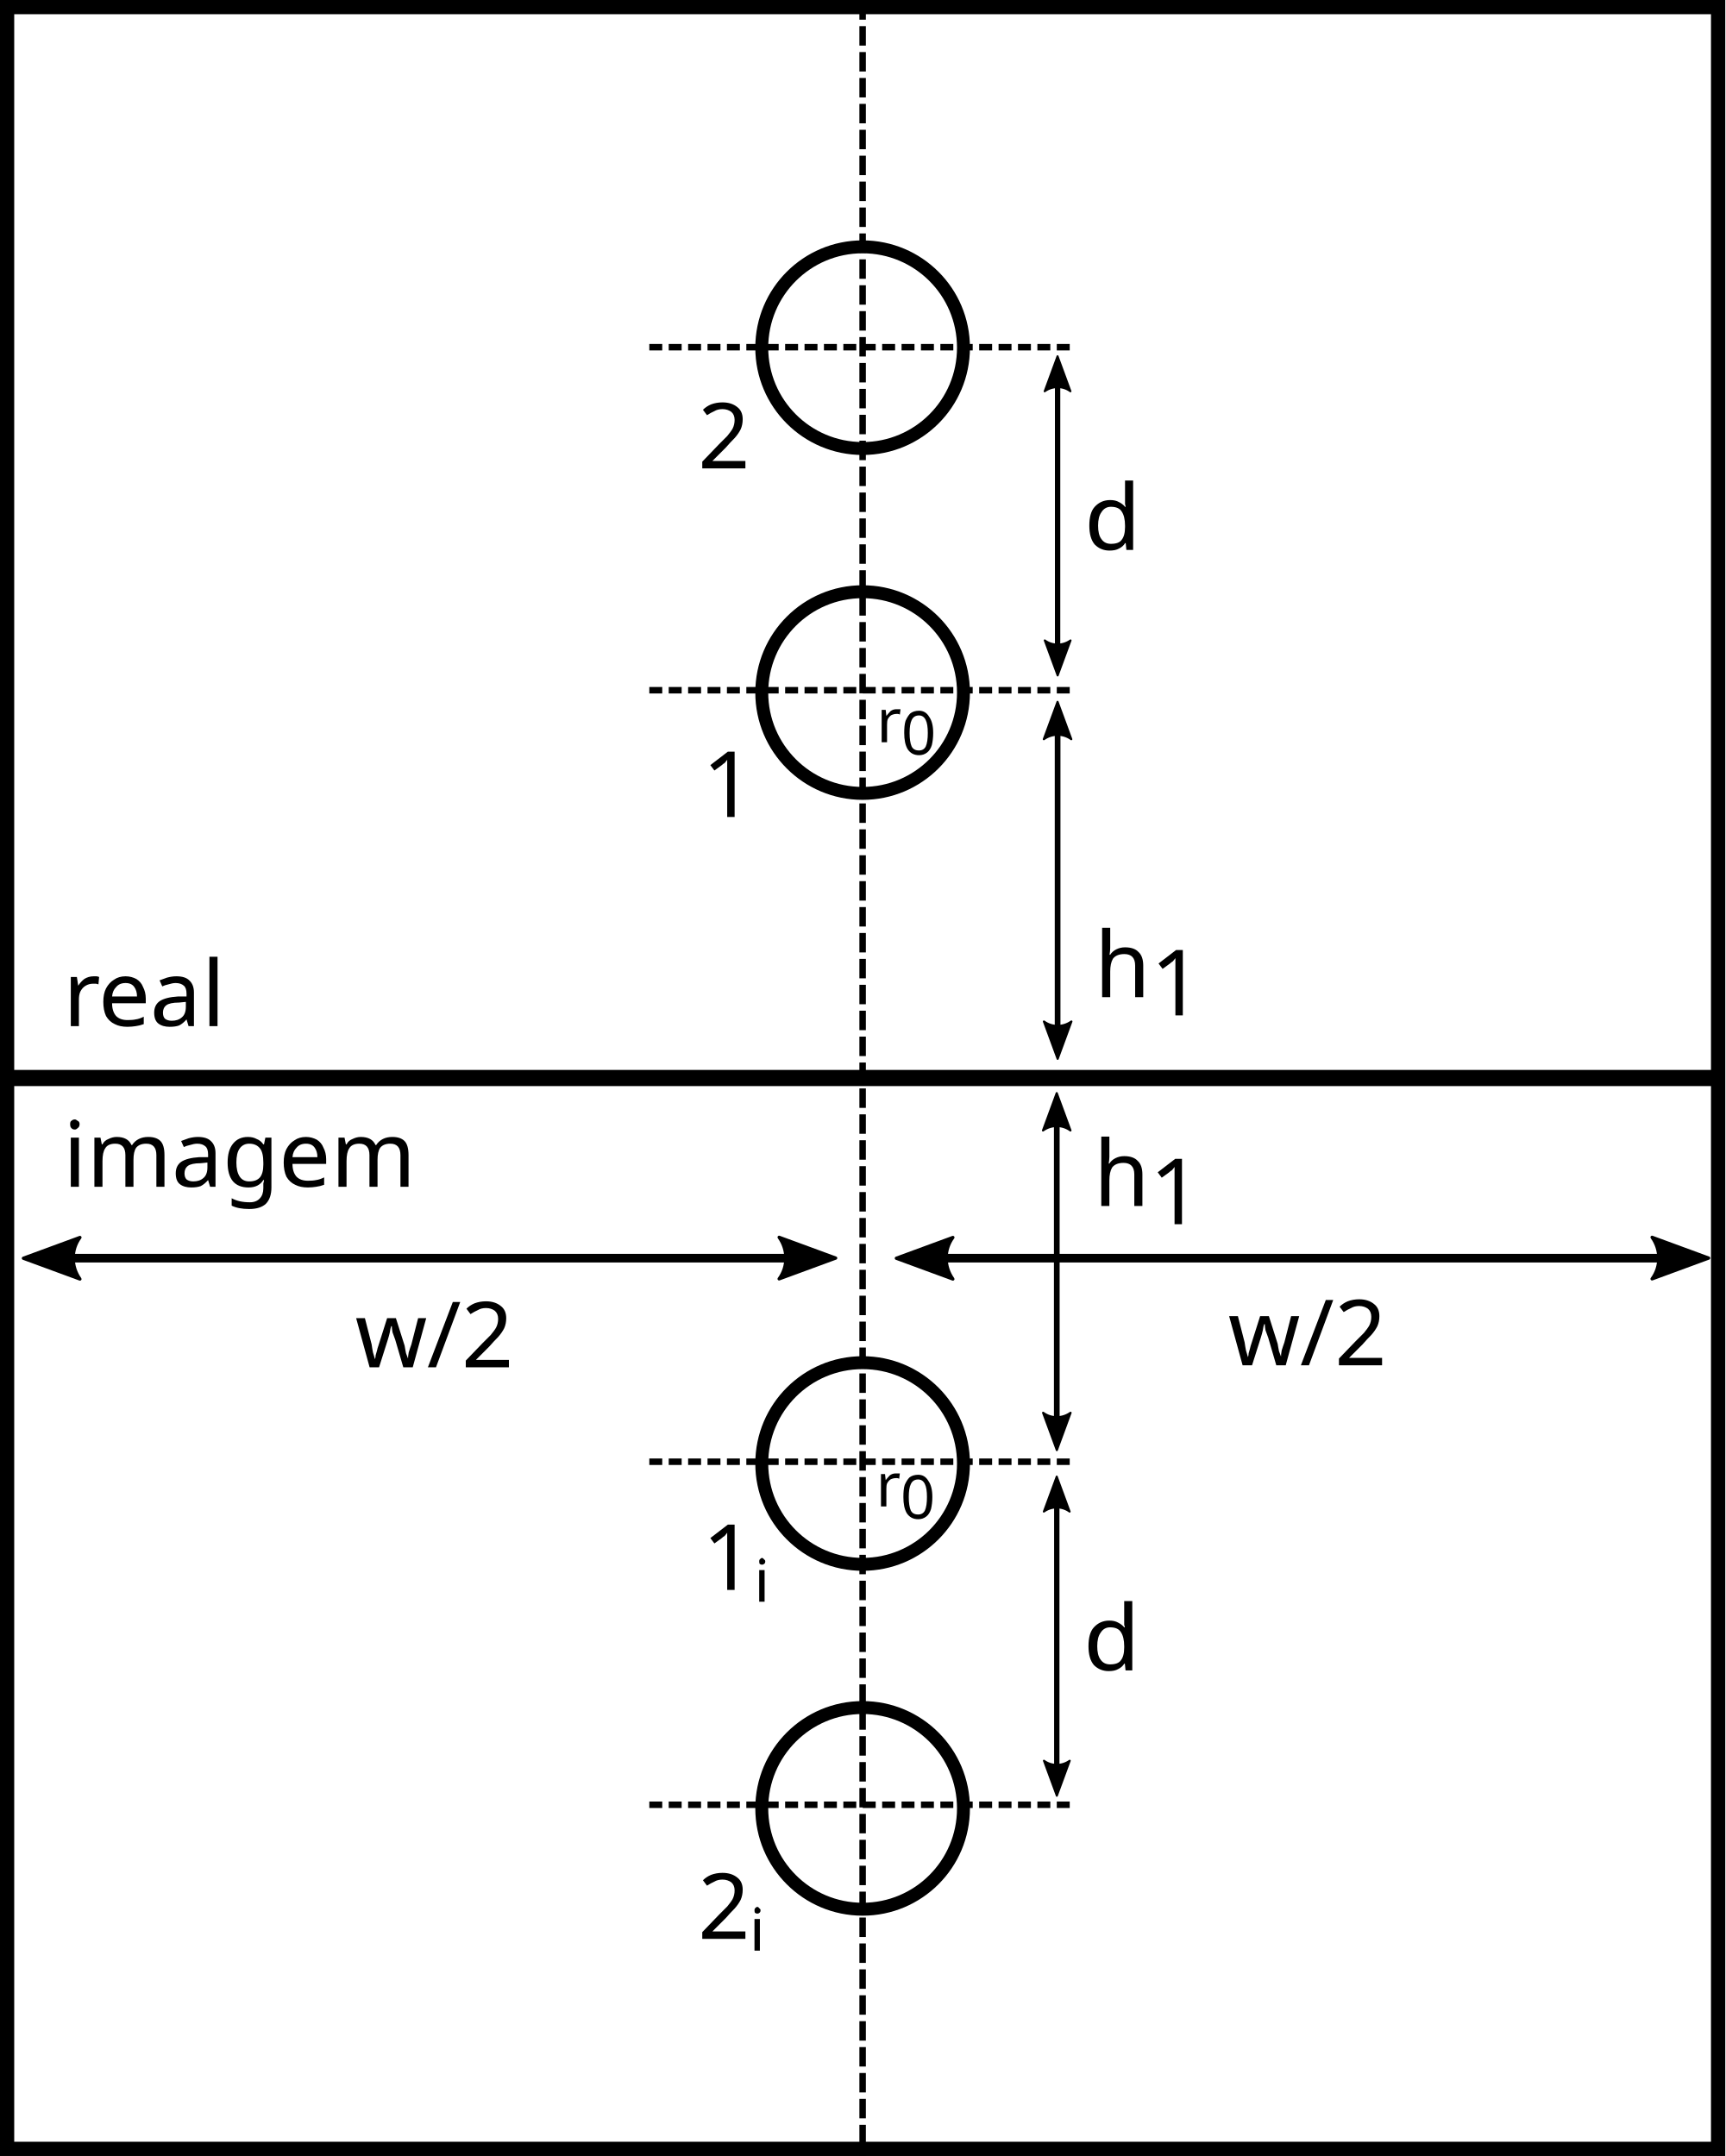
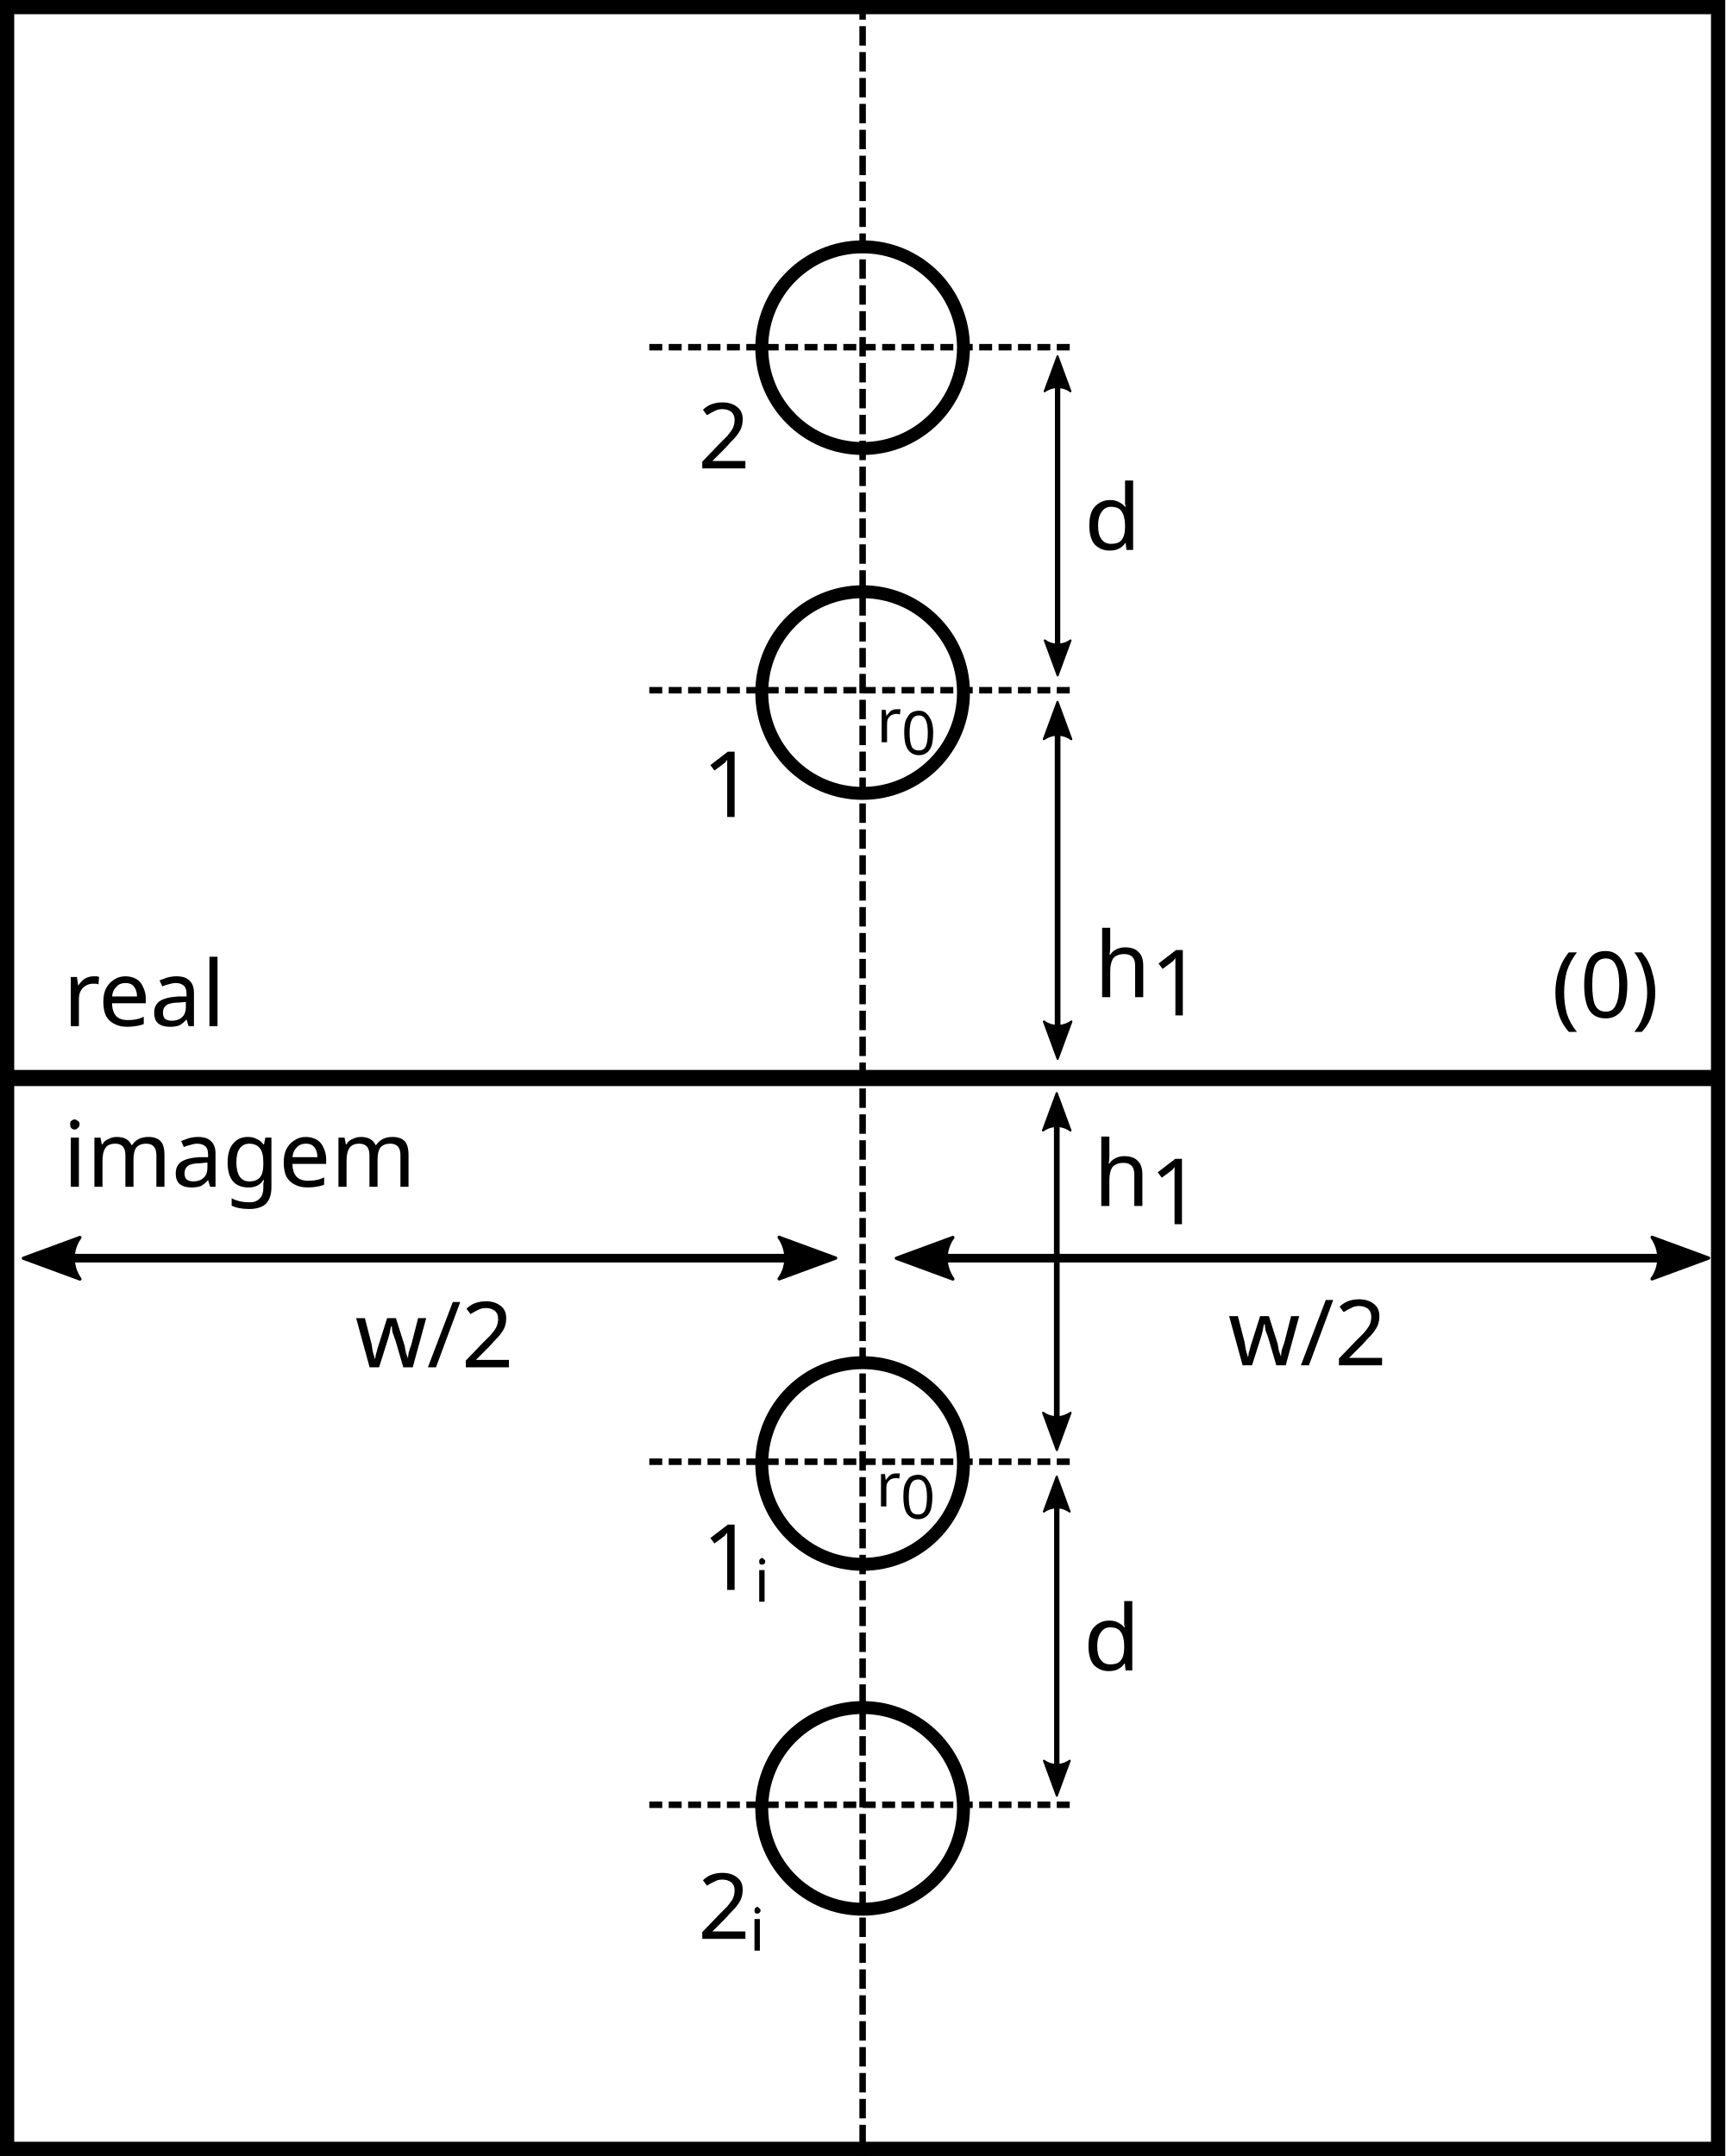
<svg xmlns="http://www.w3.org/2000/svg" width="40.011mm" height="50.011mm" viewBox="0 0 40.011 50.011" version="1.1" id="svg8">
  <defs id="defs2">
    <marker orient="auto" refY="0" refX="0" id="Arrow2Mend" style="overflow:visible">
      <path id="path4617" style="fill:#000000;fill-opacity:1;fill-rule:evenodd;stroke:#000000;stroke-width:0.625;stroke-linejoin:round;stroke-opacity:1" d="M 8.719,4.034 -2.207,0.016 8.719,-4.002 c -1.745,2.372 -1.735,5.617 -6e-7,8.035 z" transform="scale(-0.6)" />
    </marker>
    <marker orient="auto" refY="0" refX="0" id="Arrow2Mstart" style="overflow:visible">
      <path id="path4614" style="fill:#000000;fill-opacity:1;fill-rule:evenodd;stroke:#000000;stroke-width:0.625;stroke-linejoin:round;stroke-opacity:1" d="M 8.719,4.034 -2.207,0.016 8.719,-4.002 c -1.745,2.372 -1.735,5.617 -6e-7,8.035 z" transform="scale(0.6)" />
    </marker>
    <marker orient="auto" refY="0" refX="0" id="Arrow1Lend" style="overflow:visible">
      <path id="path4593" d="M 0,0 5,-5 -12.5,0 5,5 Z" style="fill:#000000;fill-opacity:1;fill-rule:evenodd;stroke:#000000;stroke-width:1pt;stroke-opacity:1" transform="matrix(-0.8,0,0,-0.8,-10,0)" />
    </marker>
    <marker orient="auto" refY="0" refX="0" id="Arrow1Lstart" style="overflow:visible">
      <path id="path4590" d="M 0,0 5,-5 -12.5,0 5,5 Z" style="fill:#000000;fill-opacity:1;fill-rule:evenodd;stroke:#000000;stroke-width:1pt;stroke-opacity:1" transform="matrix(0.8,0,0,0.8,10,0)" />
    </marker>
    <marker orient="auto" refY="0" refX="0" id="Arrow2Mstart-5" style="overflow:visible">
      <path id="path4614-6" style="fill:#000000;fill-opacity:1;fill-rule:evenodd;stroke:#000000;stroke-width:0.625;stroke-linejoin:round;stroke-opacity:1" d="M 8.719,4.034 -2.207,0.016 8.719,-4.002 c -1.745,2.372 -1.735,5.617 -6e-7,8.035 z" transform="scale(0.6)" />
    </marker>
    <marker orient="auto" refY="0" refX="0" id="Arrow2Mend-2" style="overflow:visible">
      <path id="path4617-9" style="fill:#000000;fill-opacity:1;fill-rule:evenodd;stroke:#000000;stroke-width:0.625;stroke-linejoin:round;stroke-opacity:1" d="M 8.719,4.034 -2.207,0.016 8.719,-4.002 c -1.745,2.372 -1.735,5.617 -6e-7,8.035 z" transform="scale(-0.6)" />
    </marker>
    <marker orient="auto" refY="0" refX="0" id="Arrow2Mstart-5-2" style="overflow:visible">
      <path id="path4614-6-7" style="fill:#000000;fill-opacity:1;fill-rule:evenodd;stroke:#000000;stroke-width:0.625;stroke-linejoin:round;stroke-opacity:1" d="M 8.719,4.034 -2.207,0.016 8.719,-4.002 c -1.745,2.372 -1.735,5.617 -6e-7,8.035 z" transform="scale(0.6)" />
    </marker>
    <marker orient="auto" refY="0" refX="0" id="Arrow2Mend-2-0" style="overflow:visible">
      <path id="path4617-9-9" style="fill:#000000;fill-opacity:1;fill-rule:evenodd;stroke:#000000;stroke-width:0.625;stroke-linejoin:round;stroke-opacity:1" d="M 8.719,4.034 -2.207,0.016 8.719,-4.002 c -1.745,2.372 -1.735,5.617 -6e-7,8.035 z" transform="scale(-0.6)" />
    </marker>
    <marker orient="auto" refY="0" refX="0" id="Arrow2Mstart-5-0" style="overflow:visible">
      <path id="path4614-6-6" style="fill:#000000;fill-opacity:1;fill-rule:evenodd;stroke:#000000;stroke-width:0.625;stroke-linejoin:round;stroke-opacity:1" d="M 8.719,4.034 -2.207,0.016 8.719,-4.002 c -1.745,2.372 -1.735,5.617 -6e-7,8.035 z" transform="scale(0.6)" />
    </marker>
    <marker orient="auto" refY="0" refX="0" id="Arrow2Mend-2-2" style="overflow:visible">
      <path id="path4617-9-6" style="fill:#000000;fill-opacity:1;fill-rule:evenodd;stroke:#000000;stroke-width:0.625;stroke-linejoin:round;stroke-opacity:1" d="M 8.719,4.034 -2.207,0.016 8.719,-4.002 c -1.745,2.372 -1.735,5.617 -6e-7,8.035 z" transform="scale(-0.6)" />
    </marker>
    <marker orient="auto" refY="0" refX="0" id="Arrow2Mstart-5-0-8" style="overflow:visible">
      <path id="path4614-6-6-7" style="fill:#000000;fill-opacity:1;fill-rule:evenodd;stroke:#000000;stroke-width:0.625;stroke-linejoin:round;stroke-opacity:1" d="M 8.719,4.034 -2.207,0.016 8.719,-4.002 c -1.745,2.372 -1.735,5.617 -6e-7,8.035 z" transform="scale(0.6)" />
    </marker>
    <marker orient="auto" refY="0" refX="0" id="Arrow2Mend-2-2-9" style="overflow:visible">
      <path id="path4617-9-6-2" style="fill:#000000;fill-opacity:1;fill-rule:evenodd;stroke:#000000;stroke-width:0.625;stroke-linejoin:round;stroke-opacity:1" d="M 8.719,4.034 -2.207,0.016 8.719,-4.002 c -1.745,2.372 -1.735,5.617 -6e-7,8.035 z" transform="scale(-0.6)" />
    </marker>
    <marker orient="auto" refY="0" refX="0" id="Arrow2Mstart-5-0-8-2" style="overflow:visible">
      <path id="path4614-6-6-7-3" style="fill:#000000;fill-opacity:1;fill-rule:evenodd;stroke:#000000;stroke-width:0.625;stroke-linejoin:round;stroke-opacity:1" d="M 8.719,4.034 -2.207,0.016 8.719,-4.002 c -1.745,2.372 -1.735,5.617 -6e-7,8.035 z" transform="scale(0.6)" />
    </marker>
    <marker orient="auto" refY="0" refX="0" id="Arrow2Mend-2-2-9-7" style="overflow:visible">
      <path id="path4617-9-6-2-5" style="fill:#000000;fill-opacity:1;fill-rule:evenodd;stroke:#000000;stroke-width:0.625;stroke-linejoin:round;stroke-opacity:1" d="M 8.719,4.034 -2.207,0.016 8.719,-4.002 c -1.745,2.372 -1.735,5.617 -6e-7,8.035 z" transform="scale(-0.6)" />
    </marker>
    <marker orient="auto" refY="0" refX="0" id="Arrow2Mstart-5-0-9" style="overflow:visible">
      <path id="path4614-6-6-2" style="fill:#000000;fill-opacity:1;fill-rule:evenodd;stroke:#000000;stroke-width:0.625;stroke-linejoin:round;stroke-opacity:1" d="M 8.719,4.034 -2.207,0.016 8.719,-4.002 c -1.745,2.372 -1.735,5.617 -6e-7,8.035 z" transform="scale(0.6)" />
    </marker>
    <marker orient="auto" refY="0" refX="0" id="Arrow2Mend-2-2-2" style="overflow:visible">
      <path id="path4617-9-6-8" style="fill:#000000;fill-opacity:1;fill-rule:evenodd;stroke:#000000;stroke-width:0.625;stroke-linejoin:round;stroke-opacity:1" d="M 8.719,4.034 -2.207,0.016 8.719,-4.002 c -1.745,2.372 -1.735,5.617 -6e-7,8.035 z" transform="scale(-0.6)" />
    </marker>
  </defs>
  <g id="layer1" transform="translate(0.00561866,-46.99438)">
    <rect style="fill:#ffffff;fill-opacity:1;stroke:#000000;stroke-width:0.33;stroke-miterlimit:4;stroke-dasharray:none;stroke-opacity:1" id="rect4510" width="39.681" height="49.681" x="0.159" y="47.159" />
    <path style="fill:none;stroke:#000000;stroke-width:0.375;stroke-linecap:butt;stroke-linejoin:miter;stroke-miterlimit:4;stroke-dasharray:none;stroke-opacity:1" d="M -1.4735927e-6,72 H 40" id="path4512" />
    <path style="fill:none;stroke:#000000;stroke-width:0.15;stroke-linecap:butt;stroke-linejoin:miter;stroke-miterlimit:4;stroke-dasharray:0.451, 0.15;stroke-dashoffset:0;stroke-opacity:1" d="m 20,47 v 50" id="path4514" />
    <text xml:space="preserve" style="font-style:normal;font-weight:normal;font-size:2.117px;line-height:1.25;font-family:sans-serif;letter-spacing:0px;word-spacing:0px;fill:#000000;fill-opacity:1;stroke:none;stroke-width:0.265" x="1.451" y="70.793" id="text4518">
      <tspan id="tspan4516" x="1.451" y="70.793" style="font-size:2.117px;stroke-width:0.265">real</tspan>
    </text>
    <text xml:space="preserve" style="font-style:normal;font-weight:normal;font-size:2.117px;line-height:1.25;font-family:sans-serif;letter-spacing:0px;word-spacing:0px;fill:#000000;fill-opacity:1;stroke:none;stroke-width:0.265" x="1.451" y="74.526" id="text4522">
      <tspan id="tspan4520" x="1.451" y="74.526" style="font-size:2.117px;stroke-width:0.265">imagem</tspan>
    </text>
    <circle style="fill:none;stroke:#000000;stroke-width:0.3;stroke-miterlimit:4;stroke-dasharray:none;stroke-dashoffset:0;stroke-opacity:1" id="path4524" cx="20" cy="55.059" r="2.339" />
    <circle style="fill:none;stroke:#000000;stroke-width:0.3;stroke-miterlimit:4;stroke-dasharray:none;stroke-dashoffset:0;stroke-opacity:1" id="path4524-3" cx="20" cy="63.059" r="2.339" />
    <circle style="fill:none;stroke:#000000;stroke-width:0.3;stroke-miterlimit:4;stroke-dasharray:none;stroke-dashoffset:0;stroke-opacity:1" id="path4524-3-5" cx="20" cy="88.942" r="2.339" />
    <circle style="fill:none;stroke:#000000;stroke-width:0.3;stroke-miterlimit:4;stroke-dasharray:none;stroke-dashoffset:0;stroke-opacity:1" id="path4524-3-3" cx="20" cy="80.942" r="2.339" />
    <path style="fill:none;stroke:#000000;stroke-width:0.2;stroke-linecap:butt;stroke-linejoin:miter;stroke-miterlimit:3.8;stroke-dasharray:none;stroke-opacity:1;marker-start:url(#Arrow2Mstart);marker-end:url(#Arrow2Mend)" d="M 0.802,76.179 H 19.11" id="path4588" />
    <path style="fill:none;stroke:#000000;stroke-width:0.2;stroke-linecap:butt;stroke-linejoin:miter;stroke-miterlimit:3.8;stroke-dasharray:none;stroke-opacity:1;marker-start:url(#Arrow2Mstart-5);marker-end:url(#Arrow2Mend-2)" d="M 21.047,76.179 H 39.355" id="path4588-1" />
    <path style="fill:none;stroke:#000000;stroke-width:0.15;stroke-linecap:butt;stroke-linejoin:miter;stroke-miterlimit:3.8;stroke-dasharray:0.3, 0.15;stroke-dashoffset:0;stroke-opacity:1" d="m 15.053,63.005 h 9.893" id="path4588-1-3" />
    <text xml:space="preserve" style="font-style:normal;font-weight:normal;font-size:10.583px;line-height:1.25;font-family:sans-serif;letter-spacing:0px;word-spacing:0px;fill:#000000;fill-opacity:1;stroke:none;stroke-width:0.265" x="20.318" y="64.213" id="text5892">
      <tspan id="tspan5890" x="20.318" y="64.213" style="font-size:1.411px;stroke-width:0.265">r<tspan style="font-size:1.411px;baseline-shift:sub" id="tspan5894">0</tspan>
      </tspan>
    </text>
    <path style="fill:none;stroke:#000000;stroke-width:0.15;stroke-linecap:butt;stroke-linejoin:miter;stroke-miterlimit:3.8;stroke-dasharray:0.3, 0.15;stroke-dashoffset:0;stroke-opacity:1" d="m 15.053,55.048 h 9.893" id="path4588-1-3-6" />
    <path style="fill:none;stroke:#000000;stroke-width:0.132;stroke-linecap:butt;stroke-linejoin:miter;stroke-miterlimit:3.8;stroke-dasharray:none;stroke-opacity:1;marker-start:url(#Arrow2Mstart-5-0);marker-end:url(#Arrow2Mend-2-2)" d="m 24.522,63.45 v 7.93" id="path4588-1-1" />
    <path style="fill:none;stroke:#000000;stroke-width:0.124;stroke-linecap:butt;stroke-linejoin:miter;stroke-miterlimit:3.8;stroke-dasharray:none;stroke-opacity:1;marker-start:url(#Arrow2Mstart-5-0-8);marker-end:url(#Arrow2Mend-2-2-9)" d="M 24.522,55.422 V 62.498" id="path4588-1-1-0" />
    <text xml:space="preserve" style="font-style:normal;font-weight:normal;font-size:10.583px;line-height:1.25;font-family:sans-serif;letter-spacing:0px;word-spacing:0px;fill:#000000;fill-opacity:1;stroke:none;stroke-width:0.265" x="25.149" y="59.753" id="text6647">
      <tspan id="tspan6645" x="25.149" y="59.753" style="font-size:2.117px;stroke-width:0.265">d</tspan>
    </text>
    <text xml:space="preserve" style="font-style:normal;font-weight:normal;font-size:10.583px;line-height:1.25;font-family:sans-serif;letter-spacing:0px;word-spacing:0px;fill:#000000;fill-opacity:1;stroke:none;stroke-width:0.265" x="25.366" y="70.124" id="text6651">
      <tspan id="tspan6649" x="25.366" y="70.124" style="font-size:2.117px;stroke-width:0.265">h<tspan style="font-size:2.117px;baseline-shift:sub" id="tspan6655">1</tspan>
      </tspan>
    </text>
    <path style="fill:none;stroke:#000000;stroke-width:0.15;stroke-linecap:butt;stroke-linejoin:miter;stroke-miterlimit:3.8;stroke-dasharray:0.3, 0.15;stroke-dashoffset:0;stroke-opacity:1" d="m 15.053,80.901 h 9.893" id="path4588-1-3-9" />
    <text xml:space="preserve" style="font-style:normal;font-weight:normal;font-size:10.583px;line-height:1.25;font-family:sans-serif;letter-spacing:0px;word-spacing:0px;fill:#000000;fill-opacity:1;stroke:none;stroke-width:0.265" x="20.299" y="81.939" id="text5892-7">
      <tspan id="tspan5890-3" x="20.299" y="81.939" style="font-size:1.411px;stroke-width:0.265">r<tspan style="font-size:1.411px;baseline-shift:sub;stroke-width:0.265" id="tspan5894-6">0</tspan>
      </tspan>
    </text>
    <path style="fill:none;stroke:#000000;stroke-width:0.15;stroke-linecap:butt;stroke-linejoin:miter;stroke-miterlimit:3.8;stroke-dasharray:0.3, 0.15;stroke-dashoffset:0;stroke-opacity:1" d="m 15.053,88.858 h 9.893" id="path4588-1-3-6-1" />
    <path style="fill:none;stroke:#000000;stroke-width:0.132;stroke-linecap:butt;stroke-linejoin:miter;stroke-miterlimit:3.8;stroke-dasharray:none;stroke-opacity:1;marker-start:url(#Arrow2Mstart-5-0-9);marker-end:url(#Arrow2Mend-2-2-2)" d="M 24.503,80.456 V 72.526" id="path4588-1-1-2" />
    <path style="fill:none;stroke:#000000;stroke-width:0.124;stroke-linecap:butt;stroke-linejoin:miter;stroke-miterlimit:3.8;stroke-dasharray:none;stroke-opacity:1;marker-start:url(#Arrow2Mstart-5-0-8-2);marker-end:url(#Arrow2Mend-2-2-9-7)" d="m 24.503,88.485 v -7.076" id="path4588-1-1-0-9" />
    <text xml:space="preserve" style="font-style:normal;font-weight:normal;font-size:10.583px;line-height:1.25;font-family:sans-serif;letter-spacing:0px;word-spacing:0px;fill:#000000;fill-opacity:1;stroke:none;stroke-width:0.265" x="25.13" y="85.74" id="text6647-3">
      <tspan id="tspan6645-1" x="25.13" y="85.74" style="font-size:2.117px;stroke-width:0.265">d</tspan>
    </text>
    <text xml:space="preserve" style="font-style:normal;font-weight:normal;font-size:10.583px;line-height:1.25;font-family:sans-serif;letter-spacing:0px;word-spacing:0px;fill:#000000;fill-opacity:1;stroke:none;stroke-width:0.265" x="25.347" y="74.967" id="text6651-9">
      <tspan id="tspan6649-4" x="25.347" y="74.967" style="font-size:2.117px;stroke-width:0.265">h<tspan style="font-size:2.117px;baseline-shift:sub;stroke-width:0.265" id="tspan6655-7">1</tspan>
      </tspan>
    </text>
    <text xml:space="preserve" style="font-style:normal;font-weight:normal;font-size:10.583px;line-height:1.25;font-family:sans-serif;letter-spacing:0px;word-spacing:0px;fill:#000000;fill-opacity:1;stroke:none;stroke-width:0.265" x="8.24" y="78.708" id="text7019">
      <tspan id="tspan7017" x="8.24" y="78.708" style="font-size:2.117px;stroke-width:0.265">w/2</tspan>
    </text>
    <text xml:space="preserve" style="font-style:normal;font-weight:normal;font-size:10.583px;line-height:1.25;font-family:sans-serif;letter-spacing:0px;word-spacing:0px;fill:#000000;fill-opacity:1;stroke:none;stroke-width:0.265" x="28.486" y="78.661" id="text7019-8">
      <tspan id="tspan7017-4" x="28.486" y="78.661" style="font-size:2.117px;stroke-width:0.265">w/2</tspan>
    </text>
    <text xml:space="preserve" style="font-style:normal;font-weight:normal;font-size:10.583px;line-height:1.25;font-family:sans-serif;letter-spacing:0px;word-spacing:0px;fill:#000000;fill-opacity:1;stroke:none;stroke-width:0.265" x="16.281" y="65.945" id="text7185">
      <tspan id="tspan7183" x="16.281" y="65.945" style="font-size:2.117px;stroke-width:0.265">1</tspan>
    </text>
    <text xml:space="preserve" style="font-style:normal;font-weight:normal;font-size:2.117px;line-height:1.25;font-family:sans-serif;letter-spacing:0px;word-spacing:0px;fill:#000000;fill-opacity:1;stroke:none;stroke-width:0.265" x="16.17" y="57.861" id="text7189">
      <tspan id="tspan7187" x="16.17" y="57.861" style="font-size:2.117px;stroke-width:0.265">2</tspan>
    </text>
    <text xml:space="preserve" style="font-style:normal;font-weight:normal;font-size:2.117px;line-height:1.25;font-family:sans-serif;letter-spacing:0px;word-spacing:0px;fill:#000000;fill-opacity:1;stroke:none;stroke-width:0.265" x="16.17" y="91.969" id="text7189-5">
      <tspan id="tspan7187-0" x="16.17" y="91.969" style="font-size:2.117px;stroke-width:0.265">2<tspan style="font-size:65%;baseline-shift:sub" id="tspan7231">i</tspan>
      </tspan>
    </text>
    <text xml:space="preserve" style="font-style:normal;font-weight:normal;font-size:10.583px;line-height:1.25;font-family:sans-serif;letter-spacing:0px;word-spacing:0px;fill:#000000;fill-opacity:1;stroke:none;stroke-width:0.265" x="16.281" y="83.873" id="text7185-3">
      <tspan id="tspan7183-6" x="16.281" y="83.873" style="font-size:2.117px;stroke-width:0.265">1<tspan style="font-size:65%;baseline-shift:sub" id="tspan7229">i</tspan>
      </tspan>
    </text>
+     <text xml:space="preserve" style="font-style:normal;font-weight:normal;font-size:10.583px;line-height:1.25;font-family:sans-serif;letter-spacing:0px;word-spacing:0px;fill:#000000;fill-opacity:1;stroke:none;stroke-width:0.265" x="35.987" y="70.6" id="text994">
+       <tspan id="tspan992" x="35.987" y="70.6" style="font-size:2.117px;stroke-width:0.265">(0)</tspan>
+     </text>
  </g>
</svg>
